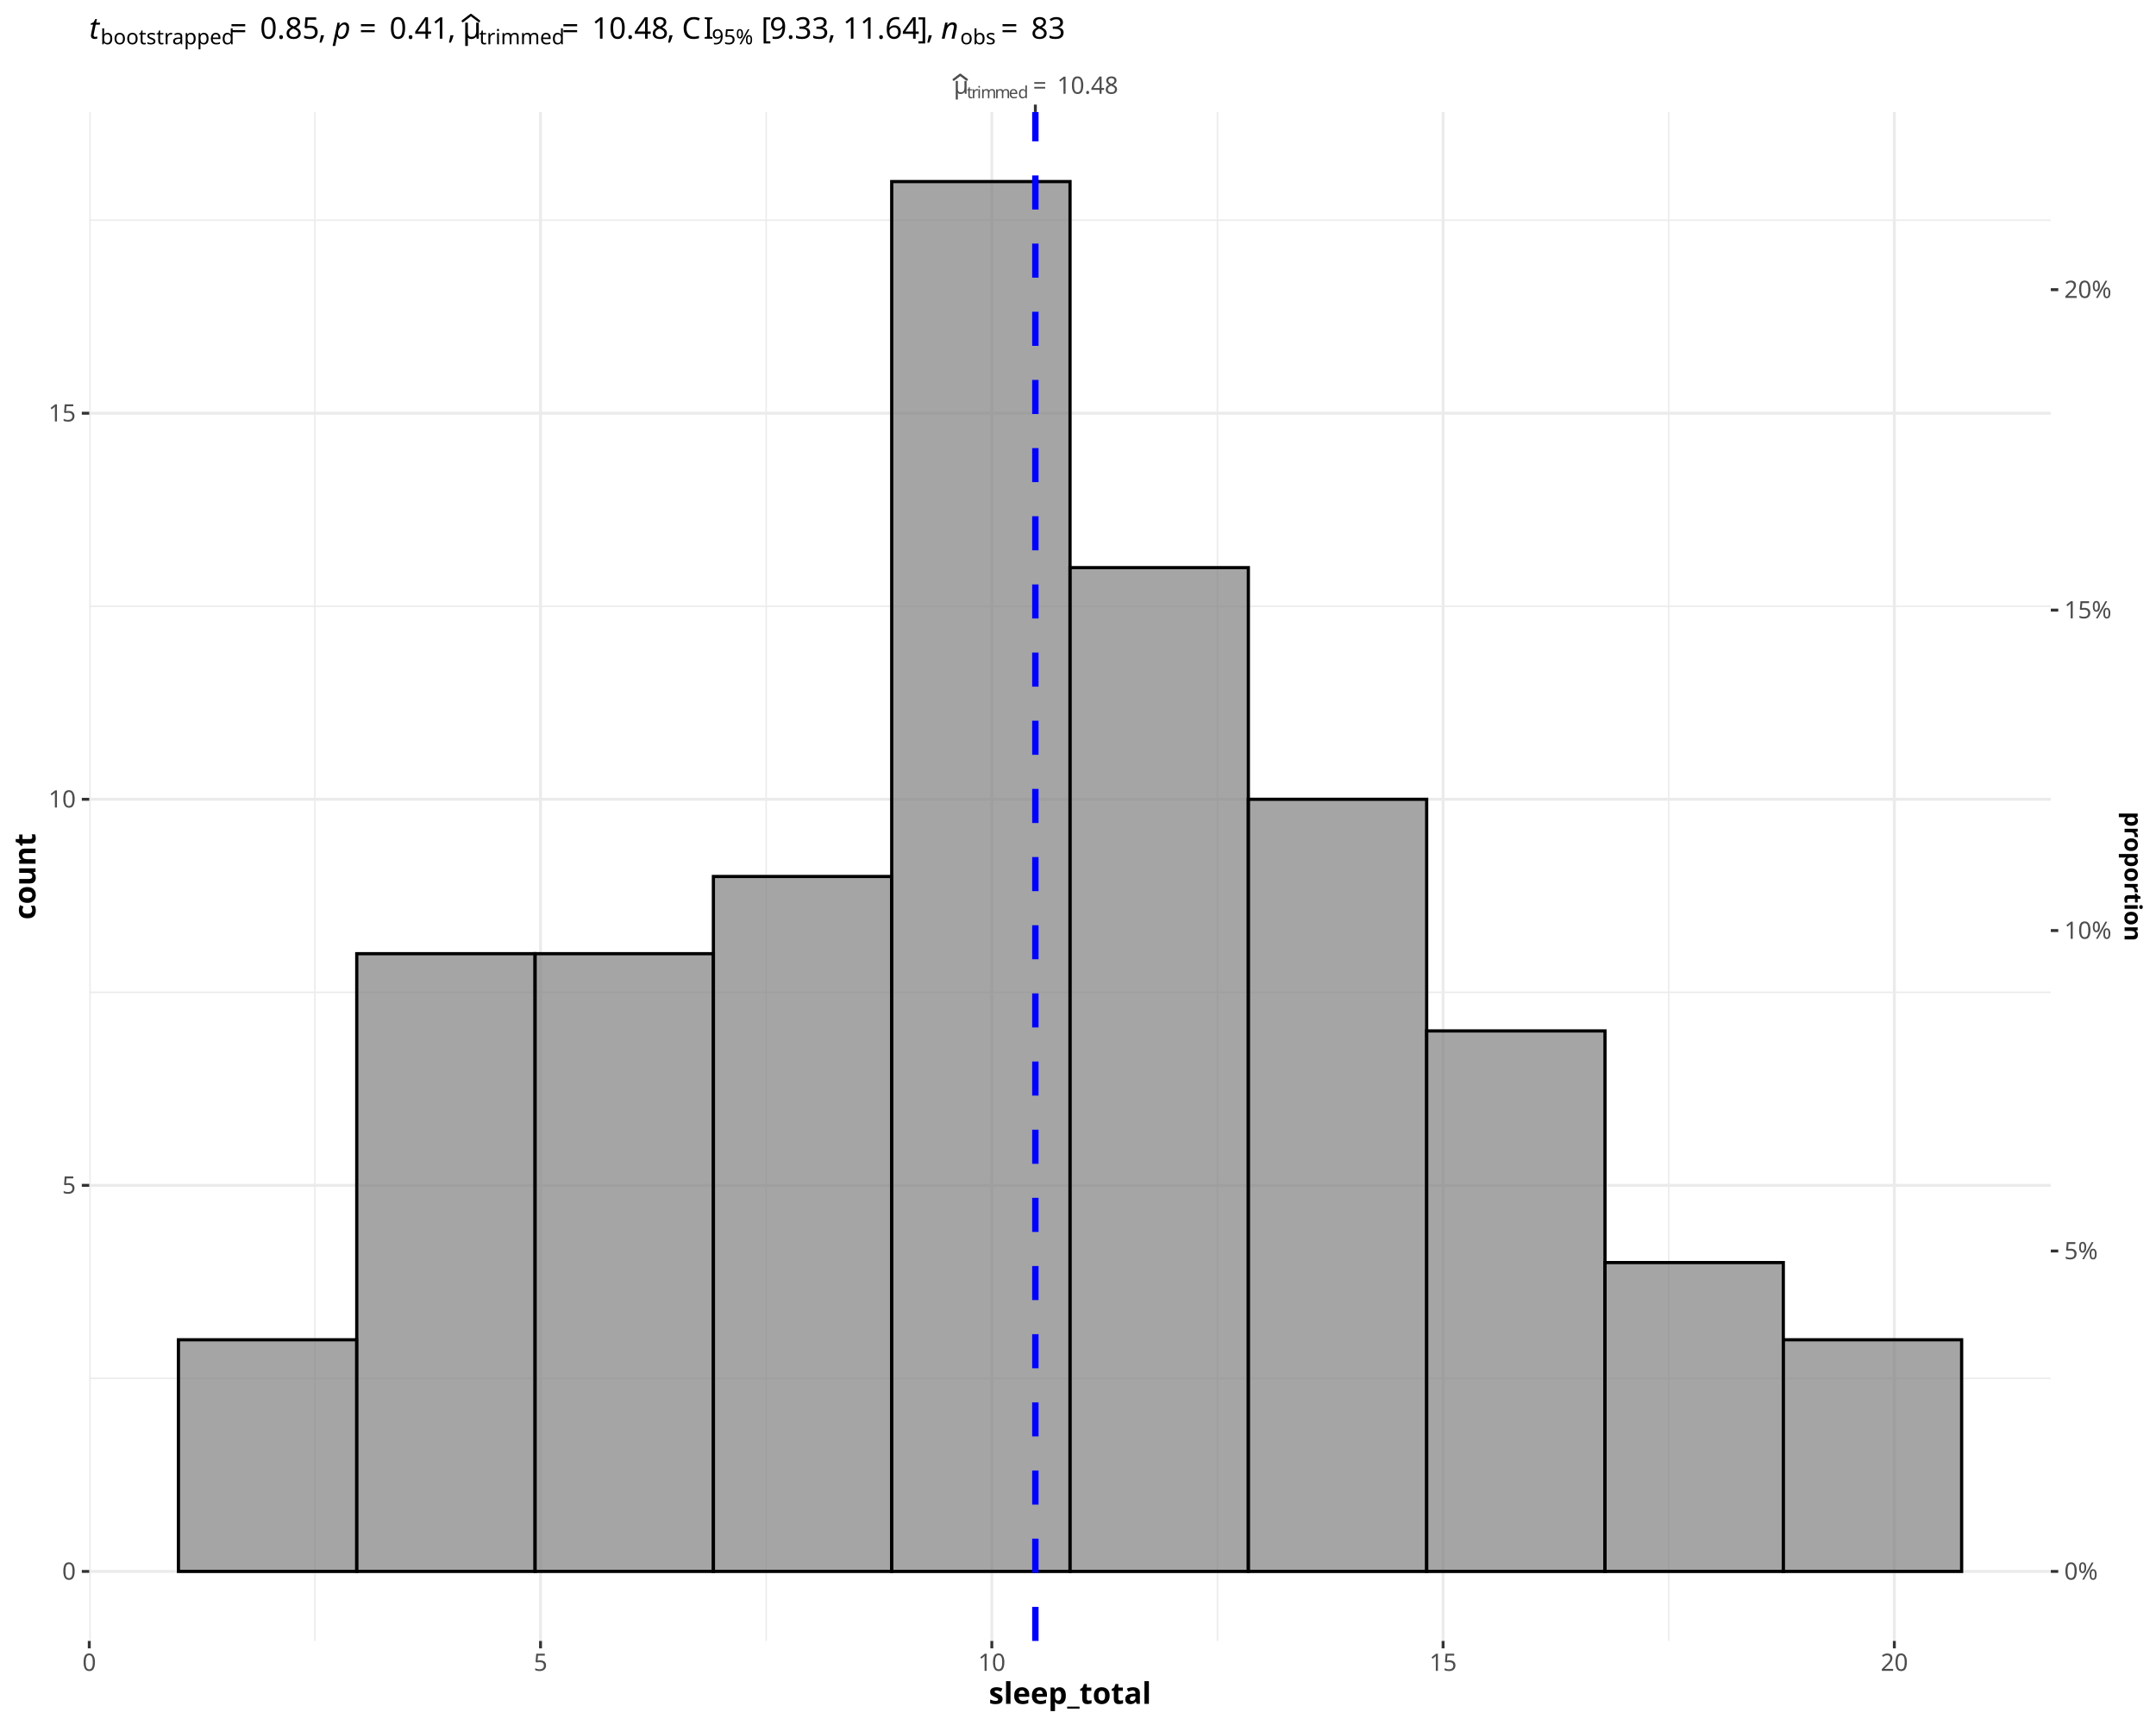
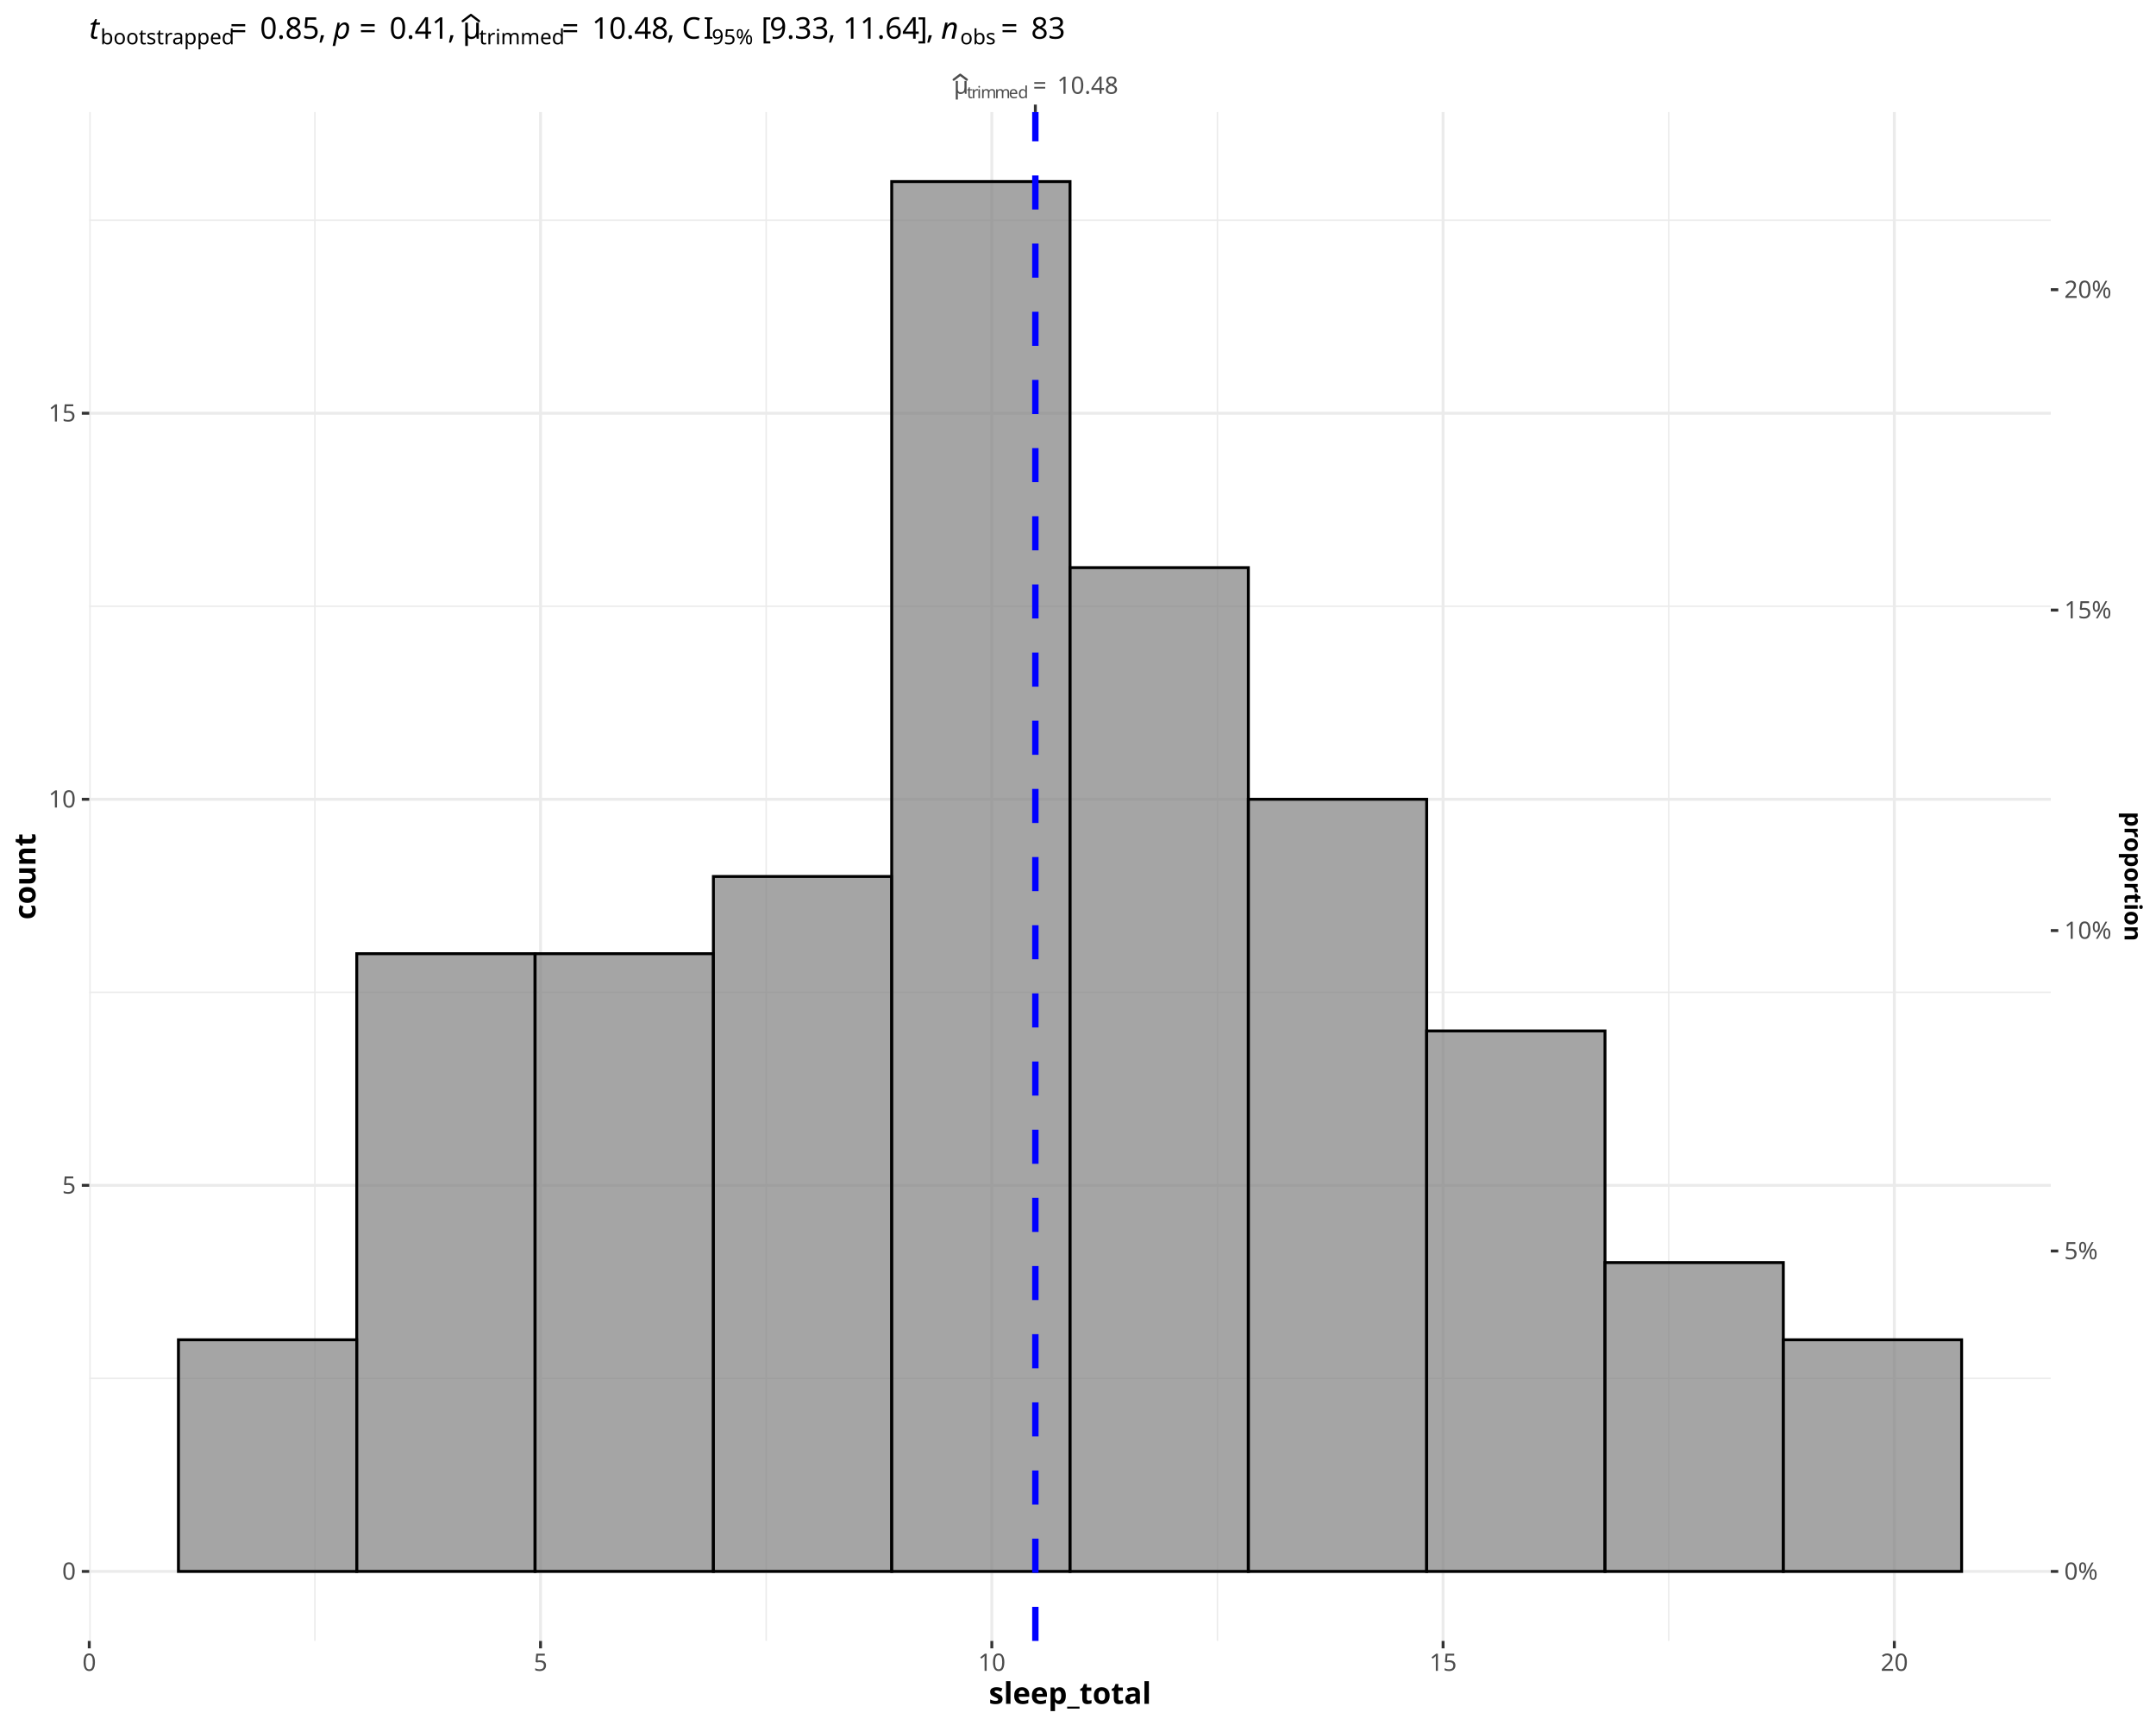
<svg xmlns="http://www.w3.org/2000/svg" class="svglite" data-engine-version="2.0" width="720.00pt" height="576.00pt" viewBox="0 0 720.00 576.00">
  <defs>
    <style type="text/css">
    .svglite line, .svglite polyline, .svglite polygon, .svglite path, .svglite rect, .svglite circle {
      fill: none;
      stroke: #000000;
      stroke-linecap: round;
      stroke-linejoin: round;
      stroke-miterlimit: 10.00;
    }
  </style>
  </defs>
  <rect width="100%" height="100%" style="stroke: none; fill: #FFFFFF;" />
  <defs>
    <clipPath id="cpMC4wMHw3MjAuMDB8MC4wMHw1NzYuMDA=">
      <rect x="0.00" y="0.00" width="720.00" height="576.00" />
    </clipPath>
  </defs>
  <g clip-path="url(#cpMC4wMHw3MjAuMDB8MC4wMHw1NzYuMDA=)">
    <rect x="0.00" y="0.00" width="720.00" height="576.00" style="stroke-width: 0.97; stroke: #FFFFFF; fill: #FFFFFF;" />
  </g>
  <defs>
    <clipPath id="cpMjkuODF8Njg0Ljg3fDM3LjQyfDU0Ny45Mg==">
      <rect x="29.81" y="37.42" width="655.05" height="510.50" />
    </clipPath>
  </defs>
  <g clip-path="url(#cpMjkuODF8Njg0Ljg3fDM3LjQyfDU0Ny45Mg==)">
    <rect x="29.81" y="37.42" width="655.05" height="510.50" style="stroke-width: 0.97; stroke: none; fill: #FFFFFF;" />
    <polyline points="29.81,460.26 684.87,460.26 " style="stroke-width: 0.48; stroke: #EBEBEB; stroke-linecap: butt;" />
    <polyline points="29.81,331.35 684.87,331.35 " style="stroke-width: 0.48; stroke: #EBEBEB; stroke-linecap: butt;" />
    <polyline points="29.81,202.43 684.87,202.43 " style="stroke-width: 0.48; stroke: #EBEBEB; stroke-linecap: butt;" />
    <polyline points="29.81,73.52 684.87,73.52 " style="stroke-width: 0.48; stroke: #EBEBEB; stroke-linecap: butt;" />
    <polyline points="105.16,547.92 105.16,37.42 " style="stroke-width: 0.48; stroke: #EBEBEB; stroke-linecap: butt;" />
    <polyline points="255.87,547.92 255.87,37.42 " style="stroke-width: 0.48; stroke: #EBEBEB; stroke-linecap: butt;" />
    <polyline points="406.57,547.92 406.57,37.42 " style="stroke-width: 0.48; stroke: #EBEBEB; stroke-linecap: butt;" />
    <polyline points="557.27,547.92 557.27,37.42 " style="stroke-width: 0.48; stroke: #EBEBEB; stroke-linecap: butt;" />
    <polyline points="29.81,524.72 684.87,524.72 " style="stroke-width: 0.97; stroke: #EBEBEB; stroke-linecap: butt;" />
    <polyline points="29.81,395.80 684.87,395.80 " style="stroke-width: 0.97; stroke: #EBEBEB; stroke-linecap: butt;" />
    <polyline points="29.81,266.89 684.87,266.89 " style="stroke-width: 0.97; stroke: #EBEBEB; stroke-linecap: butt;" />
    <polyline points="29.81,137.98 684.87,137.98 " style="stroke-width: 0.97; stroke: #EBEBEB; stroke-linecap: butt;" />
    <polyline points="29.81,547.92 29.81,37.42 " style="stroke-width: 0.97; stroke: #EBEBEB; stroke-linecap: butt;" />
    <polyline points="180.51,547.92 180.51,37.42 " style="stroke-width: 0.97; stroke: #EBEBEB; stroke-linecap: butt;" />
    <polyline points="331.22,547.92 331.22,37.42 " style="stroke-width: 0.97; stroke: #EBEBEB; stroke-linecap: butt;" />
    <polyline points="481.92,547.92 481.92,37.42 " style="stroke-width: 0.97; stroke: #EBEBEB; stroke-linecap: butt;" />
    <polyline points="632.62,547.92 632.62,37.42 " style="stroke-width: 0.97; stroke: #EBEBEB; stroke-linecap: butt;" />
-     <rect x="59.59" y="447.37" width="59.55" height="77.35" style="stroke-width: 1.07; stroke-linecap: butt; stroke-linejoin: miter; fill: #7F7F7F; fill-opacity: 0.70;" />
-     <rect x="119.14" y="318.45" width="59.55" height="206.26" style="stroke-width: 1.07; stroke-linecap: butt; stroke-linejoin: miter; fill: #7F7F7F; fill-opacity: 0.70;" />
-     <rect x="178.69" y="318.45" width="59.55" height="206.26" style="stroke-width: 1.07; stroke-linecap: butt; stroke-linejoin: miter; fill: #7F7F7F; fill-opacity: 0.70;" />
-     <rect x="238.24" y="292.67" width="59.55" height="232.04" style="stroke-width: 1.07; stroke-linecap: butt; stroke-linejoin: miter; fill: #7F7F7F; fill-opacity: 0.70;" />
-     <rect x="297.79" y="60.63" width="59.55" height="464.09" style="stroke-width: 1.07; stroke-linecap: butt; stroke-linejoin: miter; fill: #7F7F7F; fill-opacity: 0.70;" />
-     <rect x="357.34" y="189.54" width="59.55" height="335.18" style="stroke-width: 1.07; stroke-linecap: butt; stroke-linejoin: miter; fill: #7F7F7F; fill-opacity: 0.70;" />
-     <rect x="416.89" y="266.89" width="59.55" height="257.83" style="stroke-width: 1.07; stroke-linecap: butt; stroke-linejoin: miter; fill: #7F7F7F; fill-opacity: 0.70;" />
-     <rect x="476.44" y="344.24" width="59.55" height="180.48" style="stroke-width: 1.07; stroke-linecap: butt; stroke-linejoin: miter; fill: #7F7F7F; fill-opacity: 0.70;" />
-     <rect x="535.99" y="421.59" width="59.55" height="103.13" style="stroke-width: 1.07; stroke-linecap: butt; stroke-linejoin: miter; fill: #7F7F7F; fill-opacity: 0.70;" />
-     <rect x="595.54" y="447.37" width="59.55" height="77.35" style="stroke-width: 1.07; stroke-linecap: butt; stroke-linejoin: miter; fill: #7F7F7F; fill-opacity: 0.70;" />
+     <rect x="59.59" y="447.37" width="59.55" height="77.35" style="stroke-width: 0.97; stroke-linecap: butt; stroke-linejoin: miter; fill: #7F7F7F; fill-opacity: 0.70;" />
+     <rect x="119.14" y="318.45" width="59.55" height="206.26" style="stroke-width: 0.97; stroke-linecap: butt; stroke-linejoin: miter; fill: #7F7F7F; fill-opacity: 0.70;" />
+     <rect x="178.69" y="318.45" width="59.55" height="206.26" style="stroke-width: 0.97; stroke-linecap: butt; stroke-linejoin: miter; fill: #7F7F7F; fill-opacity: 0.70;" />
+     <rect x="238.24" y="292.67" width="59.55" height="232.04" style="stroke-width: 0.97; stroke-linecap: butt; stroke-linejoin: miter; fill: #7F7F7F; fill-opacity: 0.70;" />
+     <rect x="297.79" y="60.63" width="59.55" height="464.09" style="stroke-width: 0.97; stroke-linecap: butt; stroke-linejoin: miter; fill: #7F7F7F; fill-opacity: 0.70;" />
+     <rect x="357.34" y="189.54" width="59.55" height="335.18" style="stroke-width: 0.97; stroke-linecap: butt; stroke-linejoin: miter; fill: #7F7F7F; fill-opacity: 0.70;" />
+     <rect x="416.89" y="266.89" width="59.55" height="257.83" style="stroke-width: 0.97; stroke-linecap: butt; stroke-linejoin: miter; fill: #7F7F7F; fill-opacity: 0.70;" />
+     <rect x="476.44" y="344.24" width="59.55" height="180.48" style="stroke-width: 0.97; stroke-linecap: butt; stroke-linejoin: miter; fill: #7F7F7F; fill-opacity: 0.70;" />
+     <rect x="535.99" y="421.59" width="59.55" height="103.13" style="stroke-width: 0.97; stroke-linecap: butt; stroke-linejoin: miter; fill: #7F7F7F; fill-opacity: 0.70;" />
+     <rect x="595.54" y="447.37" width="59.55" height="77.35" style="stroke-width: 0.97; stroke-linecap: butt; stroke-linejoin: miter; fill: #7F7F7F; fill-opacity: 0.70;" />
    <line x1="345.76" y1="547.92" x2="345.76" y2="37.42" style="stroke-width: 2.13; stroke: #0000FF; stroke-dasharray: 11.38,11.38; stroke-linecap: butt;" />
  </g>
  <g clip-path="url(#cpMC4wMHw3MjAuMDB8MC4wMHw1NzYuMDA=)">
    <polyline points="345.76,34.93 345.76,37.42 " style="stroke-width: 0.97; stroke: #333333; stroke-linecap: butt;" />
    <text x="318.49" y="31.31" style="font-size: 8.00px; fill: #4D4D4D; font-family: sans;" textLength="4.37px" lengthAdjust="spacingAndGlyphs">μ</text>
    <polyline points="318.49,26.60 320.67,24.95 322.86,26.60 " style="stroke-width: 0.75; stroke: #4D4D4D;" />
    <text x="322.86" y="32.79" style="font-size: 5.60px; fill: #4D4D4D; font-family: sans;" textLength="1.56px" lengthAdjust="spacingAndGlyphs">t</text>
    <text x="324.42" y="32.79" style="font-size: 5.60px; fill: #4D4D4D; font-family: sans;" textLength="1.86px" lengthAdjust="spacingAndGlyphs">r</text>
    <text x="326.28" y="32.79" style="font-size: 5.60px; fill: #4D4D4D; font-family: sans;" textLength="1.24px" lengthAdjust="spacingAndGlyphs">i</text>
    <text x="327.52" y="32.79" style="font-size: 5.60px; fill: #4D4D4D; font-family: sans;" textLength="4.67px" lengthAdjust="spacingAndGlyphs">m</text>
    <text x="332.19" y="32.79" style="font-size: 5.60px; fill: #4D4D4D; font-family: sans;" textLength="4.67px" lengthAdjust="spacingAndGlyphs">m</text>
    <text x="336.86" y="32.79" style="font-size: 5.60px; fill: #4D4D4D; font-family: sans;" textLength="3.11px" lengthAdjust="spacingAndGlyphs">e</text>
    <text x="339.97" y="32.79" style="font-size: 5.60px; fill: #4D4D4D; font-family: sans;" textLength="3.11px" lengthAdjust="spacingAndGlyphs">d</text>
    <text x="344.94" y="31.31" style="font-size: 8.00px; fill: #4D4D4D; font-family: sans;" textLength="6.21px" lengthAdjust="spacingAndGlyphs">=</text>
    <text x="353.00" y="31.31" style="font-size: 8.00px; fill: #4D4D4D; font-family: sans;" textLength="20.02px" lengthAdjust="spacingAndGlyphs">10.48</text>
    <text x="25.33" y="527.47" text-anchor="end" style="font-size: 8.00px; fill: #4D4D4D; font-family: sans;" textLength="4.45px" lengthAdjust="spacingAndGlyphs">0</text>
    <text x="25.33" y="398.56" text-anchor="end" style="font-size: 8.00px; fill: #4D4D4D; font-family: sans;" textLength="4.45px" lengthAdjust="spacingAndGlyphs">5</text>
    <text x="25.33" y="269.64" text-anchor="end" style="font-size: 8.00px; fill: #4D4D4D; font-family: sans;" textLength="8.90px" lengthAdjust="spacingAndGlyphs">10</text>
    <text x="25.33" y="140.73" text-anchor="end" style="font-size: 8.00px; fill: #4D4D4D; font-family: sans;" textLength="8.90px" lengthAdjust="spacingAndGlyphs">15</text>
    <polyline points="27.32,524.72 29.81,524.72 " style="stroke-width: 0.97; stroke: #333333; stroke-linecap: butt;" />
    <polyline points="27.32,395.80 29.81,395.80 " style="stroke-width: 0.97; stroke: #333333; stroke-linecap: butt;" />
    <polyline points="27.32,266.89 29.81,266.89 " style="stroke-width: 0.97; stroke: #333333; stroke-linecap: butt;" />
    <polyline points="27.32,137.98 29.81,137.98 " style="stroke-width: 0.97; stroke: #333333; stroke-linecap: butt;" />
    <polyline points="687.36,524.72 684.87,524.72 " style="stroke-width: 0.97; stroke: #333333; stroke-linecap: butt;" />
    <polyline points="687.36,417.72 684.87,417.72 " style="stroke-width: 0.97; stroke: #333333; stroke-linecap: butt;" />
    <polyline points="687.36,310.72 684.87,310.72 " style="stroke-width: 0.97; stroke: #333333; stroke-linecap: butt;" />
    <polyline points="687.36,203.72 684.87,203.72 " style="stroke-width: 0.97; stroke: #333333; stroke-linecap: butt;" />
    <polyline points="687.36,96.72 684.87,96.72 " style="stroke-width: 0.97; stroke: #333333; stroke-linecap: butt;" />
    <text x="689.35" y="527.47" style="font-size: 8.00px; fill: #4D4D4D; font-family: sans;" textLength="11.56px" lengthAdjust="spacingAndGlyphs">0%</text>
    <text x="689.35" y="420.47" style="font-size: 8.00px; fill: #4D4D4D; font-family: sans;" textLength="11.56px" lengthAdjust="spacingAndGlyphs">5%</text>
    <text x="689.35" y="313.47" style="font-size: 8.00px; fill: #4D4D4D; font-family: sans;" textLength="16.01px" lengthAdjust="spacingAndGlyphs">10%</text>
    <text x="689.35" y="206.47" style="font-size: 8.00px; fill: #4D4D4D; font-family: sans;" textLength="16.01px" lengthAdjust="spacingAndGlyphs">15%</text>
    <text x="689.35" y="99.48" style="font-size: 8.00px; fill: #4D4D4D; font-family: sans;" textLength="16.01px" lengthAdjust="spacingAndGlyphs">20%</text>
    <polyline points="29.81,550.41 29.81,547.92 " style="stroke-width: 0.97; stroke: #333333; stroke-linecap: butt;" />
    <polyline points="180.51,550.41 180.51,547.92 " style="stroke-width: 0.97; stroke: #333333; stroke-linecap: butt;" />
    <polyline points="331.22,550.41 331.22,547.92 " style="stroke-width: 0.97; stroke: #333333; stroke-linecap: butt;" />
    <polyline points="481.92,550.41 481.92,547.92 " style="stroke-width: 0.97; stroke: #333333; stroke-linecap: butt;" />
    <polyline points="632.62,550.41 632.62,547.92 " style="stroke-width: 0.97; stroke: #333333; stroke-linecap: butt;" />
    <text x="29.81" y="557.91" text-anchor="middle" style="font-size: 8.00px; fill: #4D4D4D; font-family: sans;" textLength="4.45px" lengthAdjust="spacingAndGlyphs">0</text>
    <text x="180.51" y="557.91" text-anchor="middle" style="font-size: 8.00px; fill: #4D4D4D; font-family: sans;" textLength="4.45px" lengthAdjust="spacingAndGlyphs">5</text>
    <text x="331.22" y="557.91" text-anchor="middle" style="font-size: 8.00px; fill: #4D4D4D; font-family: sans;" textLength="8.90px" lengthAdjust="spacingAndGlyphs">10</text>
    <text x="481.92" y="557.91" text-anchor="middle" style="font-size: 8.00px; fill: #4D4D4D; font-family: sans;" textLength="8.90px" lengthAdjust="spacingAndGlyphs">15</text>
    <text x="632.62" y="557.91" text-anchor="middle" style="font-size: 8.00px; fill: #4D4D4D; font-family: sans;" textLength="8.90px" lengthAdjust="spacingAndGlyphs">20</text>
    <text x="357.34" y="568.94" text-anchor="middle" style="font-size: 10.00px; font-weight: bold; font-family: sans;" textLength="48.37px" lengthAdjust="spacingAndGlyphs">sleep_total</text>
    <text transform="translate(11.86,292.67) rotate(-90)" text-anchor="middle" style="font-size: 10.00px; font-weight: bold; font-family: sans;" textLength="24.47px" lengthAdjust="spacingAndGlyphs">count</text>
    <text transform="translate(709.51,292.67) rotate(90)" text-anchor="middle" style="font-size: 8.00px; font-weight: bold; font-family: sans;" textLength="36.02px" lengthAdjust="spacingAndGlyphs">proportion</text>
    <text x="29.81" y="12.93" style="font-size: 10.00px; font-style: italic; font-family: sans;" textLength="2.78px" lengthAdjust="spacingAndGlyphs">t</text>
    <text x="33.56" y="14.78" style="font-size: 7.00px; font-family: sans;" textLength="40.87px" lengthAdjust="spacingAndGlyphs">bootstrapped</text>
    <text x="76.75" y="12.93" style="font-size: 10.00px; font-family: sans;" textLength="7.76px" lengthAdjust="spacingAndGlyphs">=</text>
    <text x="86.82" y="12.93" style="font-size: 10.00px; font-family: sans;" textLength="19.46px" lengthAdjust="spacingAndGlyphs">0.85</text>
    <text x="106.29" y="12.93" style="font-size: 10.00px; font-family: sans;" textLength="2.50px" lengthAdjust="spacingAndGlyphs">,</text>
    <text x="108.79" y="12.93" style="font-size: 10.00px; font-family: sans;" textLength="2.50px" lengthAdjust="spacingAndGlyphs"> </text>
    <text x="111.29" y="12.93" style="font-size: 10.00px; font-style: italic; font-family: sans;" textLength="5.56px" lengthAdjust="spacingAndGlyphs">p</text>
    <text x="119.98" y="12.93" style="font-size: 10.00px; font-family: sans;" textLength="7.76px" lengthAdjust="spacingAndGlyphs">=</text>
    <text x="130.06" y="12.93" style="font-size: 10.00px; font-family: sans;" textLength="19.46px" lengthAdjust="spacingAndGlyphs">0.41</text>
    <text x="149.52" y="12.93" style="font-size: 10.00px; font-family: sans;" textLength="2.50px" lengthAdjust="spacingAndGlyphs">,</text>
    <text x="152.02" y="12.93" style="font-size: 10.00px; font-family: sans;" textLength="2.50px" lengthAdjust="spacingAndGlyphs"> </text>
    <text x="154.52" y="12.93" style="font-size: 10.00px; font-family: sans;" textLength="5.47px" lengthAdjust="spacingAndGlyphs">μ</text>
    <polyline points="154.52,7.05 157.26,4.98 159.99,7.05 " style="stroke-width: 0.75;" />
    <text x="159.99" y="14.78" style="font-size: 7.00px; font-family: sans;" textLength="25.28px" lengthAdjust="spacingAndGlyphs">trimmed</text>
    <text x="187.59" y="12.93" style="font-size: 10.00px; font-family: sans;" textLength="7.76px" lengthAdjust="spacingAndGlyphs">=</text>
    <text x="197.67" y="12.93" style="font-size: 10.00px; font-family: sans;" textLength="25.03px" lengthAdjust="spacingAndGlyphs">10.48</text>
    <text x="222.69" y="12.93" style="font-size: 10.00px; font-family: sans;" textLength="2.50px" lengthAdjust="spacingAndGlyphs">,</text>
    <text x="225.20" y="12.93" style="font-size: 10.00px; font-family: sans;" textLength="2.50px" lengthAdjust="spacingAndGlyphs"> </text>
    <text x="227.70" y="12.93" style="font-size: 10.00px; font-family: sans;" textLength="7.22px" lengthAdjust="spacingAndGlyphs">C</text>
    <text x="234.92" y="12.93" style="font-size: 10.00px; font-family: sans;" textLength="2.78px" lengthAdjust="spacingAndGlyphs">I</text>
    <text x="237.70" y="14.78" style="font-size: 7.00px; font-family: sans;" textLength="14.01px" lengthAdjust="spacingAndGlyphs">95%</text>
    <text x="251.71" y="12.93" style="font-size: 10.00px; font-family: sans;" textLength="2.50px" lengthAdjust="spacingAndGlyphs"> </text>
    <text x="254.21" y="12.93" style="font-size: 10.00px; font-family: sans;" textLength="2.78px" lengthAdjust="spacingAndGlyphs">[</text>
    <text x="256.99" y="12.93" style="font-size: 10.00px; font-family: sans;" textLength="19.46px" lengthAdjust="spacingAndGlyphs">9.33</text>
    <text x="276.45" y="12.93" style="font-size: 10.00px; font-family: sans;" textLength="2.50px" lengthAdjust="spacingAndGlyphs">,</text>
    <text x="278.96" y="12.93" style="font-size: 10.00px; font-family: sans;" textLength="2.50px" lengthAdjust="spacingAndGlyphs"> </text>
    <text x="281.46" y="12.93" style="font-size: 10.00px; font-family: sans;" textLength="25.03px" lengthAdjust="spacingAndGlyphs">11.64</text>
    <text x="306.48" y="12.93" style="font-size: 10.00px; font-family: sans;" textLength="2.78px" lengthAdjust="spacingAndGlyphs">]</text>
    <text x="309.26" y="12.93" style="font-size: 10.00px; font-family: sans;" textLength="2.50px" lengthAdjust="spacingAndGlyphs">,</text>
    <text x="311.76" y="12.93" style="font-size: 10.00px; font-family: sans;" textLength="2.50px" lengthAdjust="spacingAndGlyphs"> </text>
    <text x="314.27" y="12.93" style="font-size: 10.00px; font-style: italic; font-family: sans;" textLength="5.56px" lengthAdjust="spacingAndGlyphs">n</text>
    <text x="320.64" y="14.78" style="font-size: 7.00px; font-family: sans;" textLength="11.29px" lengthAdjust="spacingAndGlyphs">obs</text>
    <text x="334.24" y="12.93" style="font-size: 10.00px; font-family: sans;" textLength="7.76px" lengthAdjust="spacingAndGlyphs">=</text>
    <text x="344.32" y="12.93" style="font-size: 10.00px; font-family: sans;" textLength="11.12px" lengthAdjust="spacingAndGlyphs">83</text>
  </g>
</svg>
